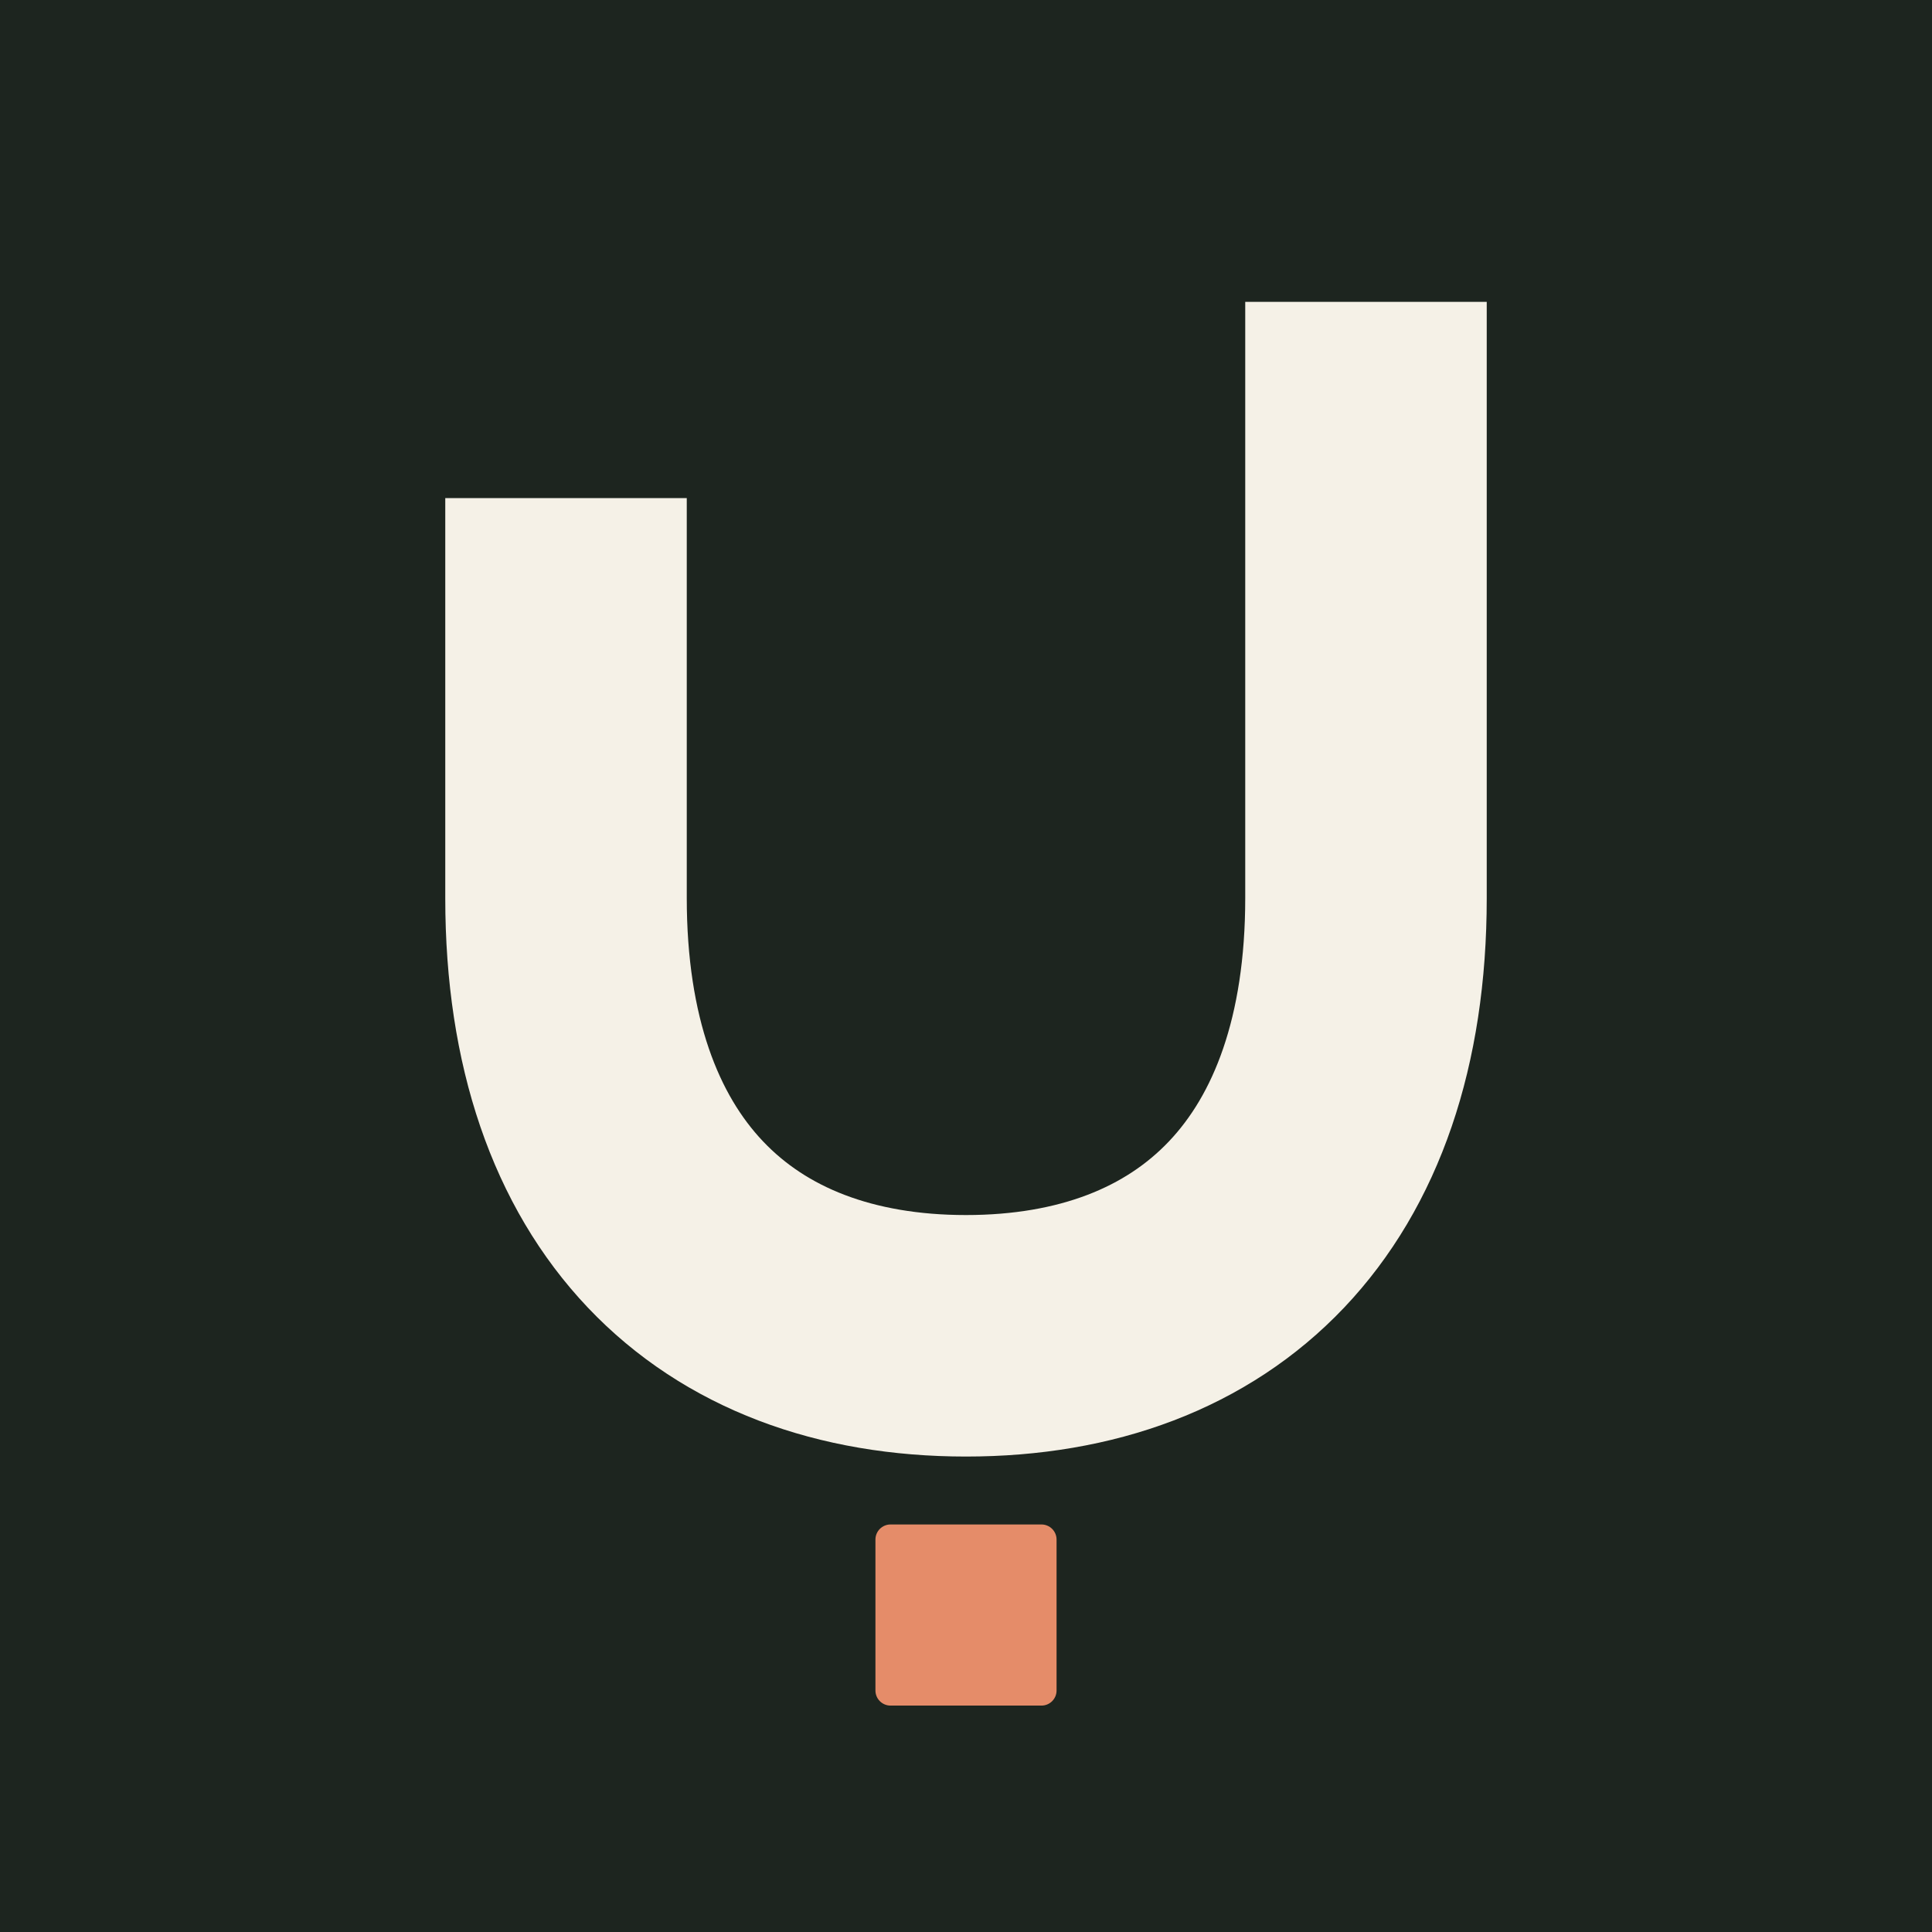
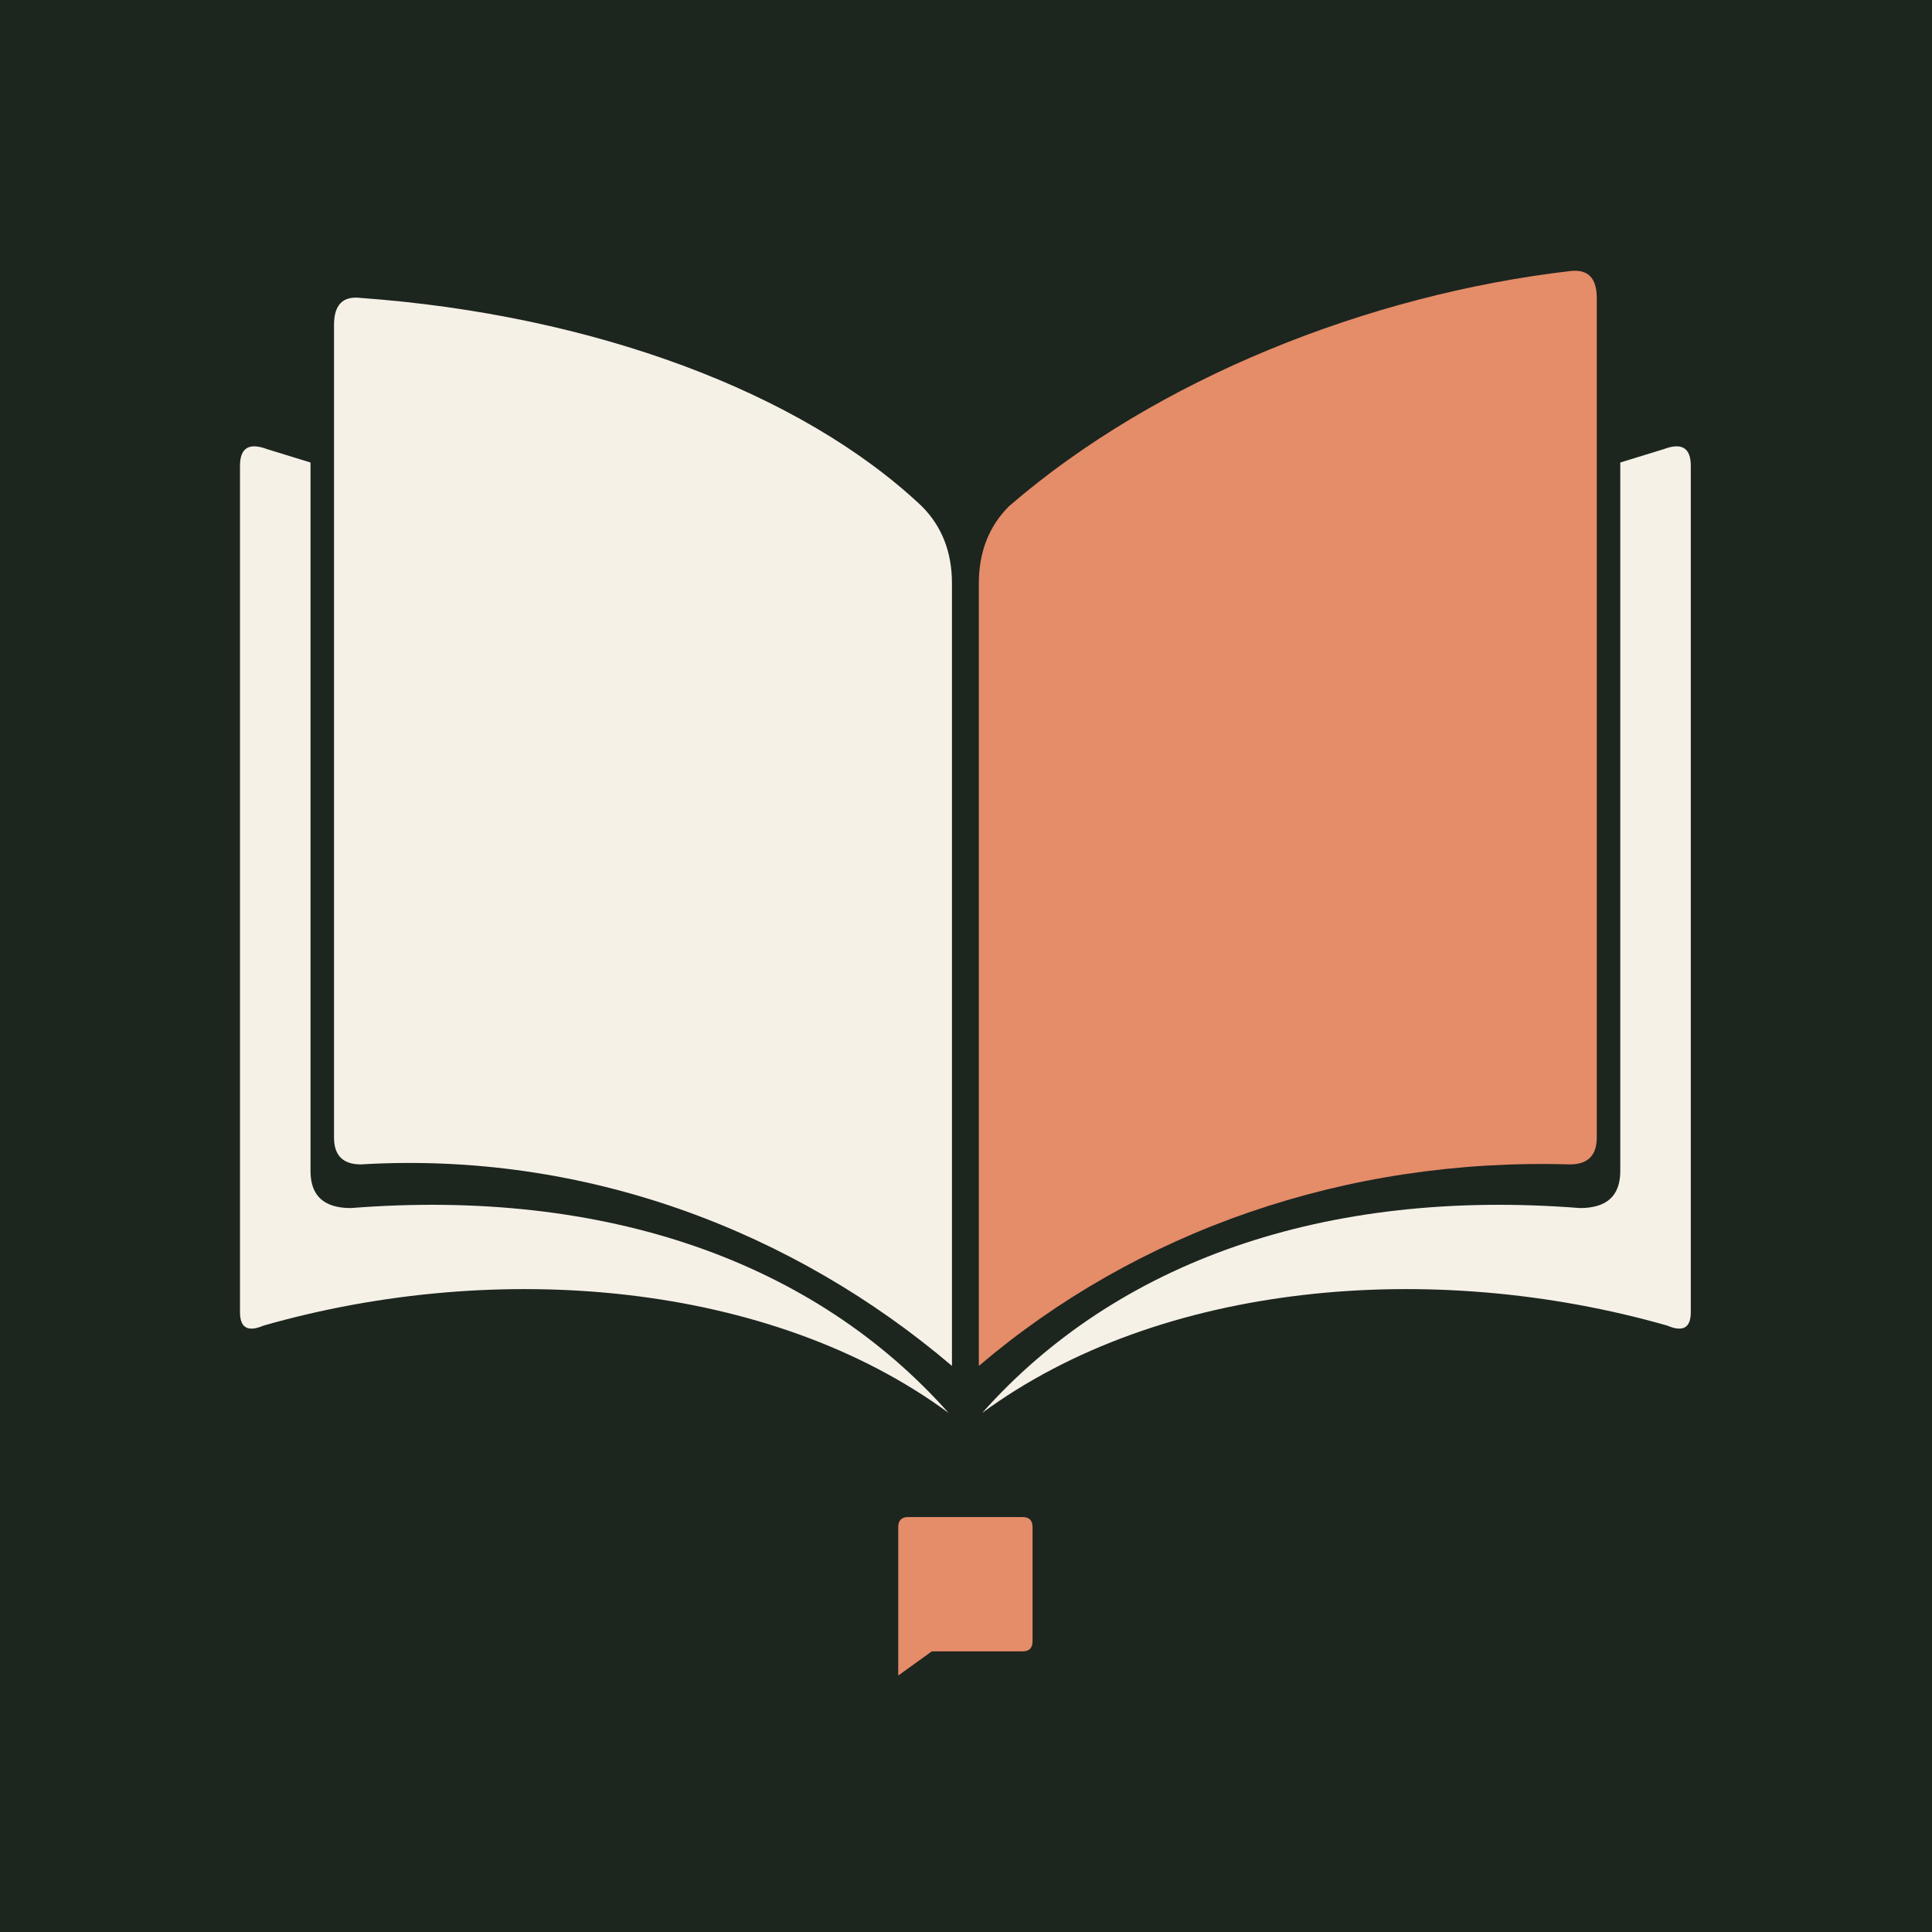
- <svg xmlns="http://www.w3.org/2000/svg" viewBox="0 0 512 512" role="img" aria-label="Muta full-bleed application icon master">
-   <rect width="512" height="512" fill="#1D251F" />
-   <path d="M150 164v74c0 76 42 116 106 116s106-40 106-116V112" fill="none" stroke="#F5F1E7" stroke-width="64" stroke-linecap="square" stroke-linejoin="round" />
-   <rect x="232" y="404" width="48" height="48" rx="4" fill="#E58C69" />
+ <svg xmlns="http://www.w3.org/2000/svg" width="512" height="512" viewBox="0 0 512 512" role="img" aria-label="Muta full-bleed application icon">
+   <rect width="512" height="512" rx="0" fill="#1D251F" />
+   <g transform="translate(28 22) scale(.89)">
+     <path d="M48 109Q40 106 40 114V366Q40 373 47 370C117 350 198 357 251 396C211 351 149 329 73 335Q61 335 61 324V113Z" fill="#F5F1E7" />
+     <path d="M464 109Q472 106 472 114V366Q472 373 465 370C395 350 314 357 261 396C301 351 363 329 439 335Q451 335 451 324V113Z" fill="#F5F1E7" />
+     <path d="M76 64C145 69 207 92 243 126Q252 135 252 149V382C205 342 143 318 76 322Q68 322 68 314V72Q68 63 76 64Z" fill="#F5F1E7" />
+     <path d="M269 126C313 88 376 63 436 56Q444 55 444 64V314Q444 322 436 322C369 320 307 342 260 382V149Q260 135 269 126Z" fill="#E58C69" />
+     <path transform="translate(236 427) scale(1.0)" d="M3 0H37Q40 0 40 3V37Q40 40 37 40H10L0 47.2V3Q0 0 3 0Z" fill="#E58C69" />
+   </g>
</svg>
